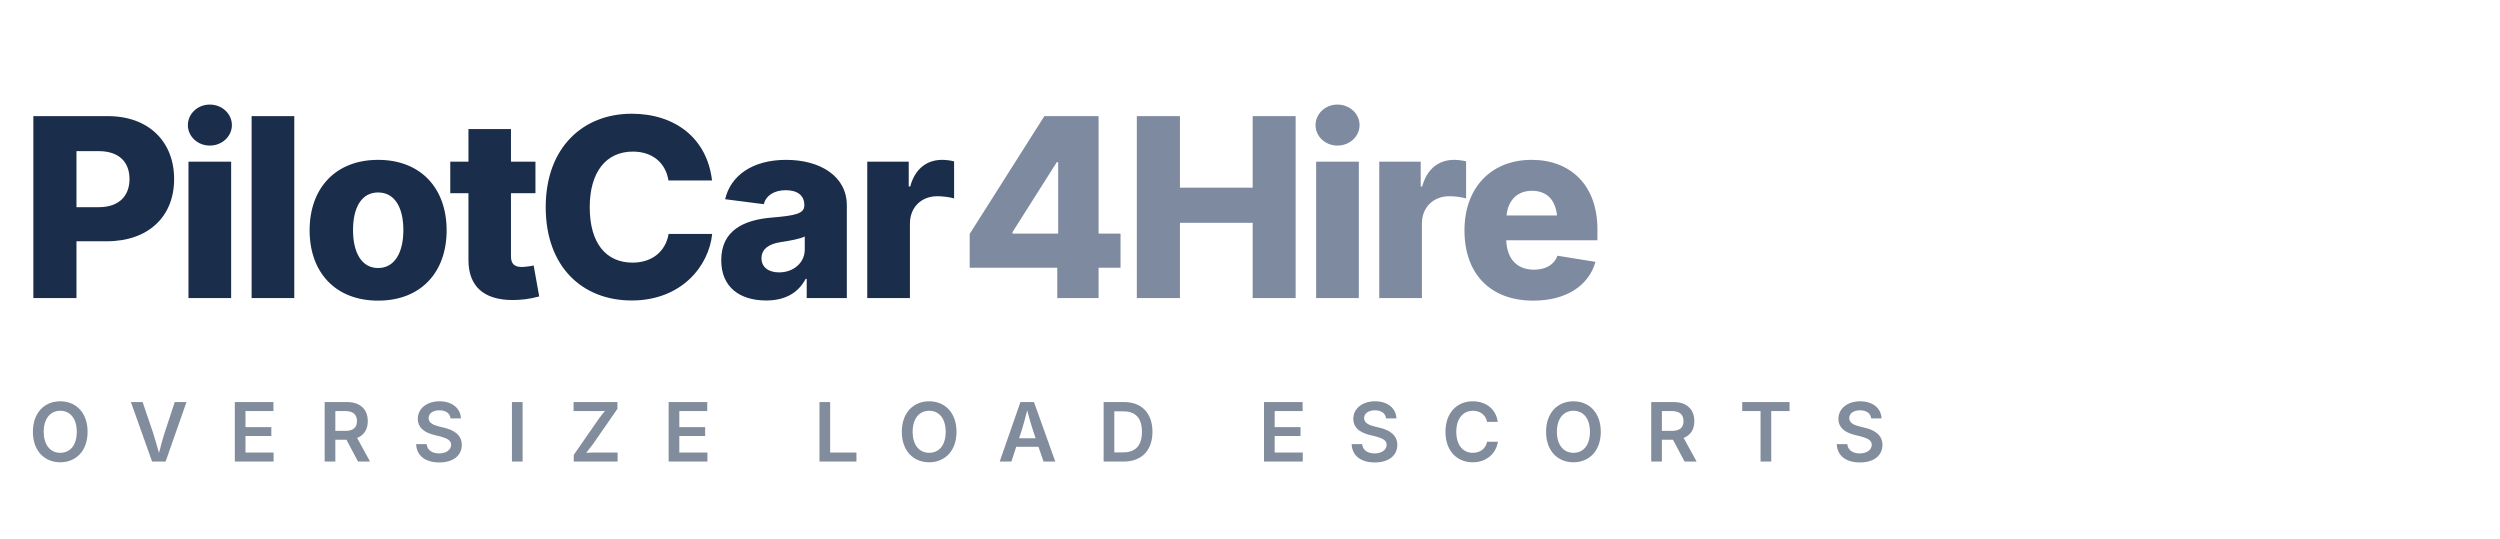
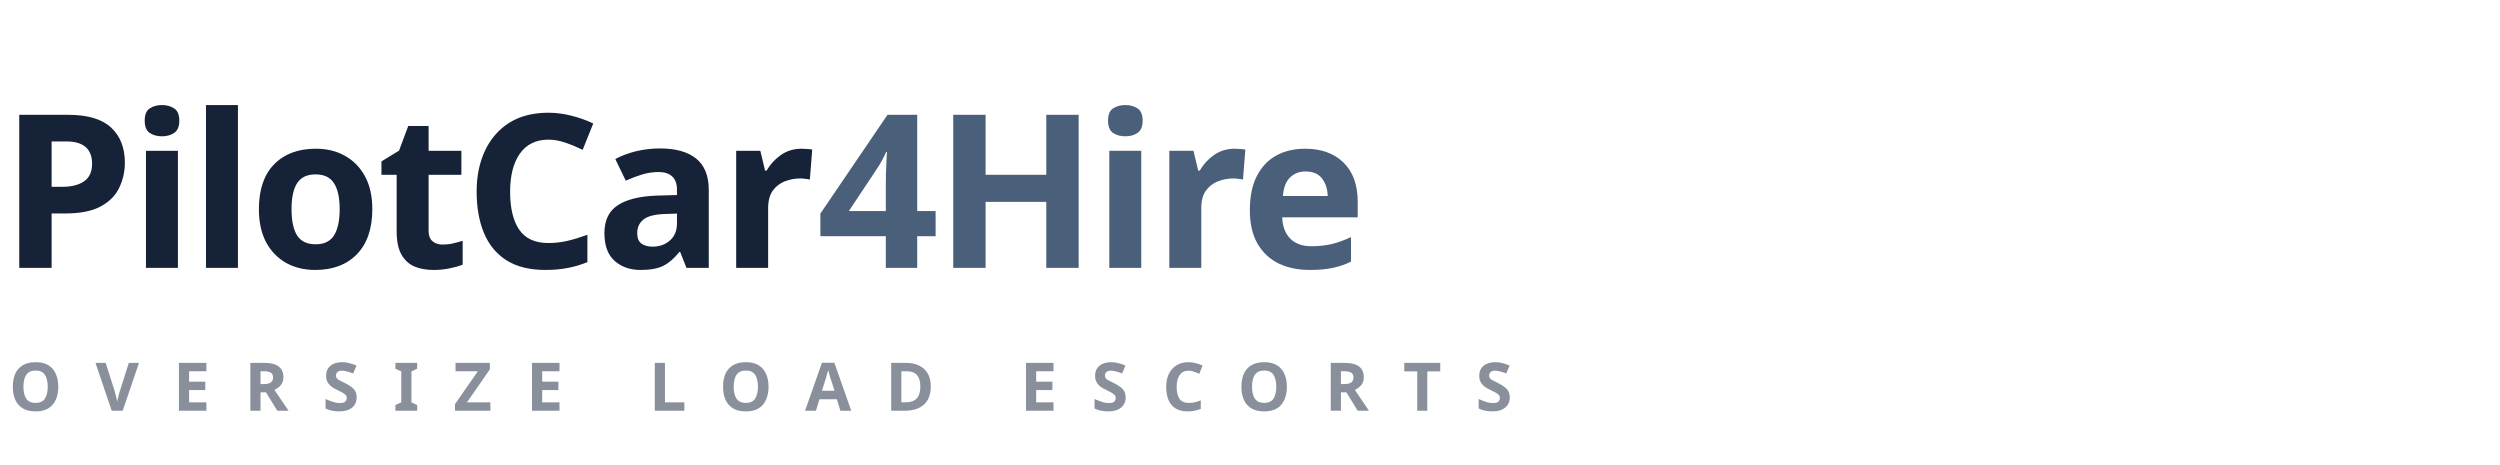
- <svg xmlns="http://www.w3.org/2000/svg" viewBox="0 0 260 56" fill="none" role="img" aria-label="PilotCar4Hire — Oversize Load Escorts">
-   <g font-family="'Plus Jakarta Sans', system-ui, -apple-system, 'Segoe UI', sans-serif">
-     <text x="2" y="31" font-size="26" font-weight="800" letter-spacing="-0.8" fill="#1a2d4a">PilotCar<tspan fill="#7d8aa0">4Hire</tspan>
+ <svg xmlns="http://www.w3.org/2000/svg" viewBox="0 0 280 52" fill="none" role="img" aria-label="PilotCar4Hire — Oversize Load Escorts">
+   <g font-family="'Plus Jakarta Sans', system-ui, sans-serif">
+     <text x="0" y="30" font-size="24" font-weight="800" letter-spacing="-0.6" fill="#152238">PilotCar<tspan fill="#4a5f7a">4Hire</tspan>
    </text>
-     <text x="3" y="48" font-size="8.5" font-weight="600" letter-spacing="4.2" fill="#1a2d4a" opacity="0.55">OVERSIZE LOAD ESCORTS</text>
+     <text x="1" y="46" font-size="7.5" font-weight="600" letter-spacing="3.8" fill="#152238" opacity="0.5">OVERSIZE LOAD ESCORTS</text>
  </g>
</svg>
